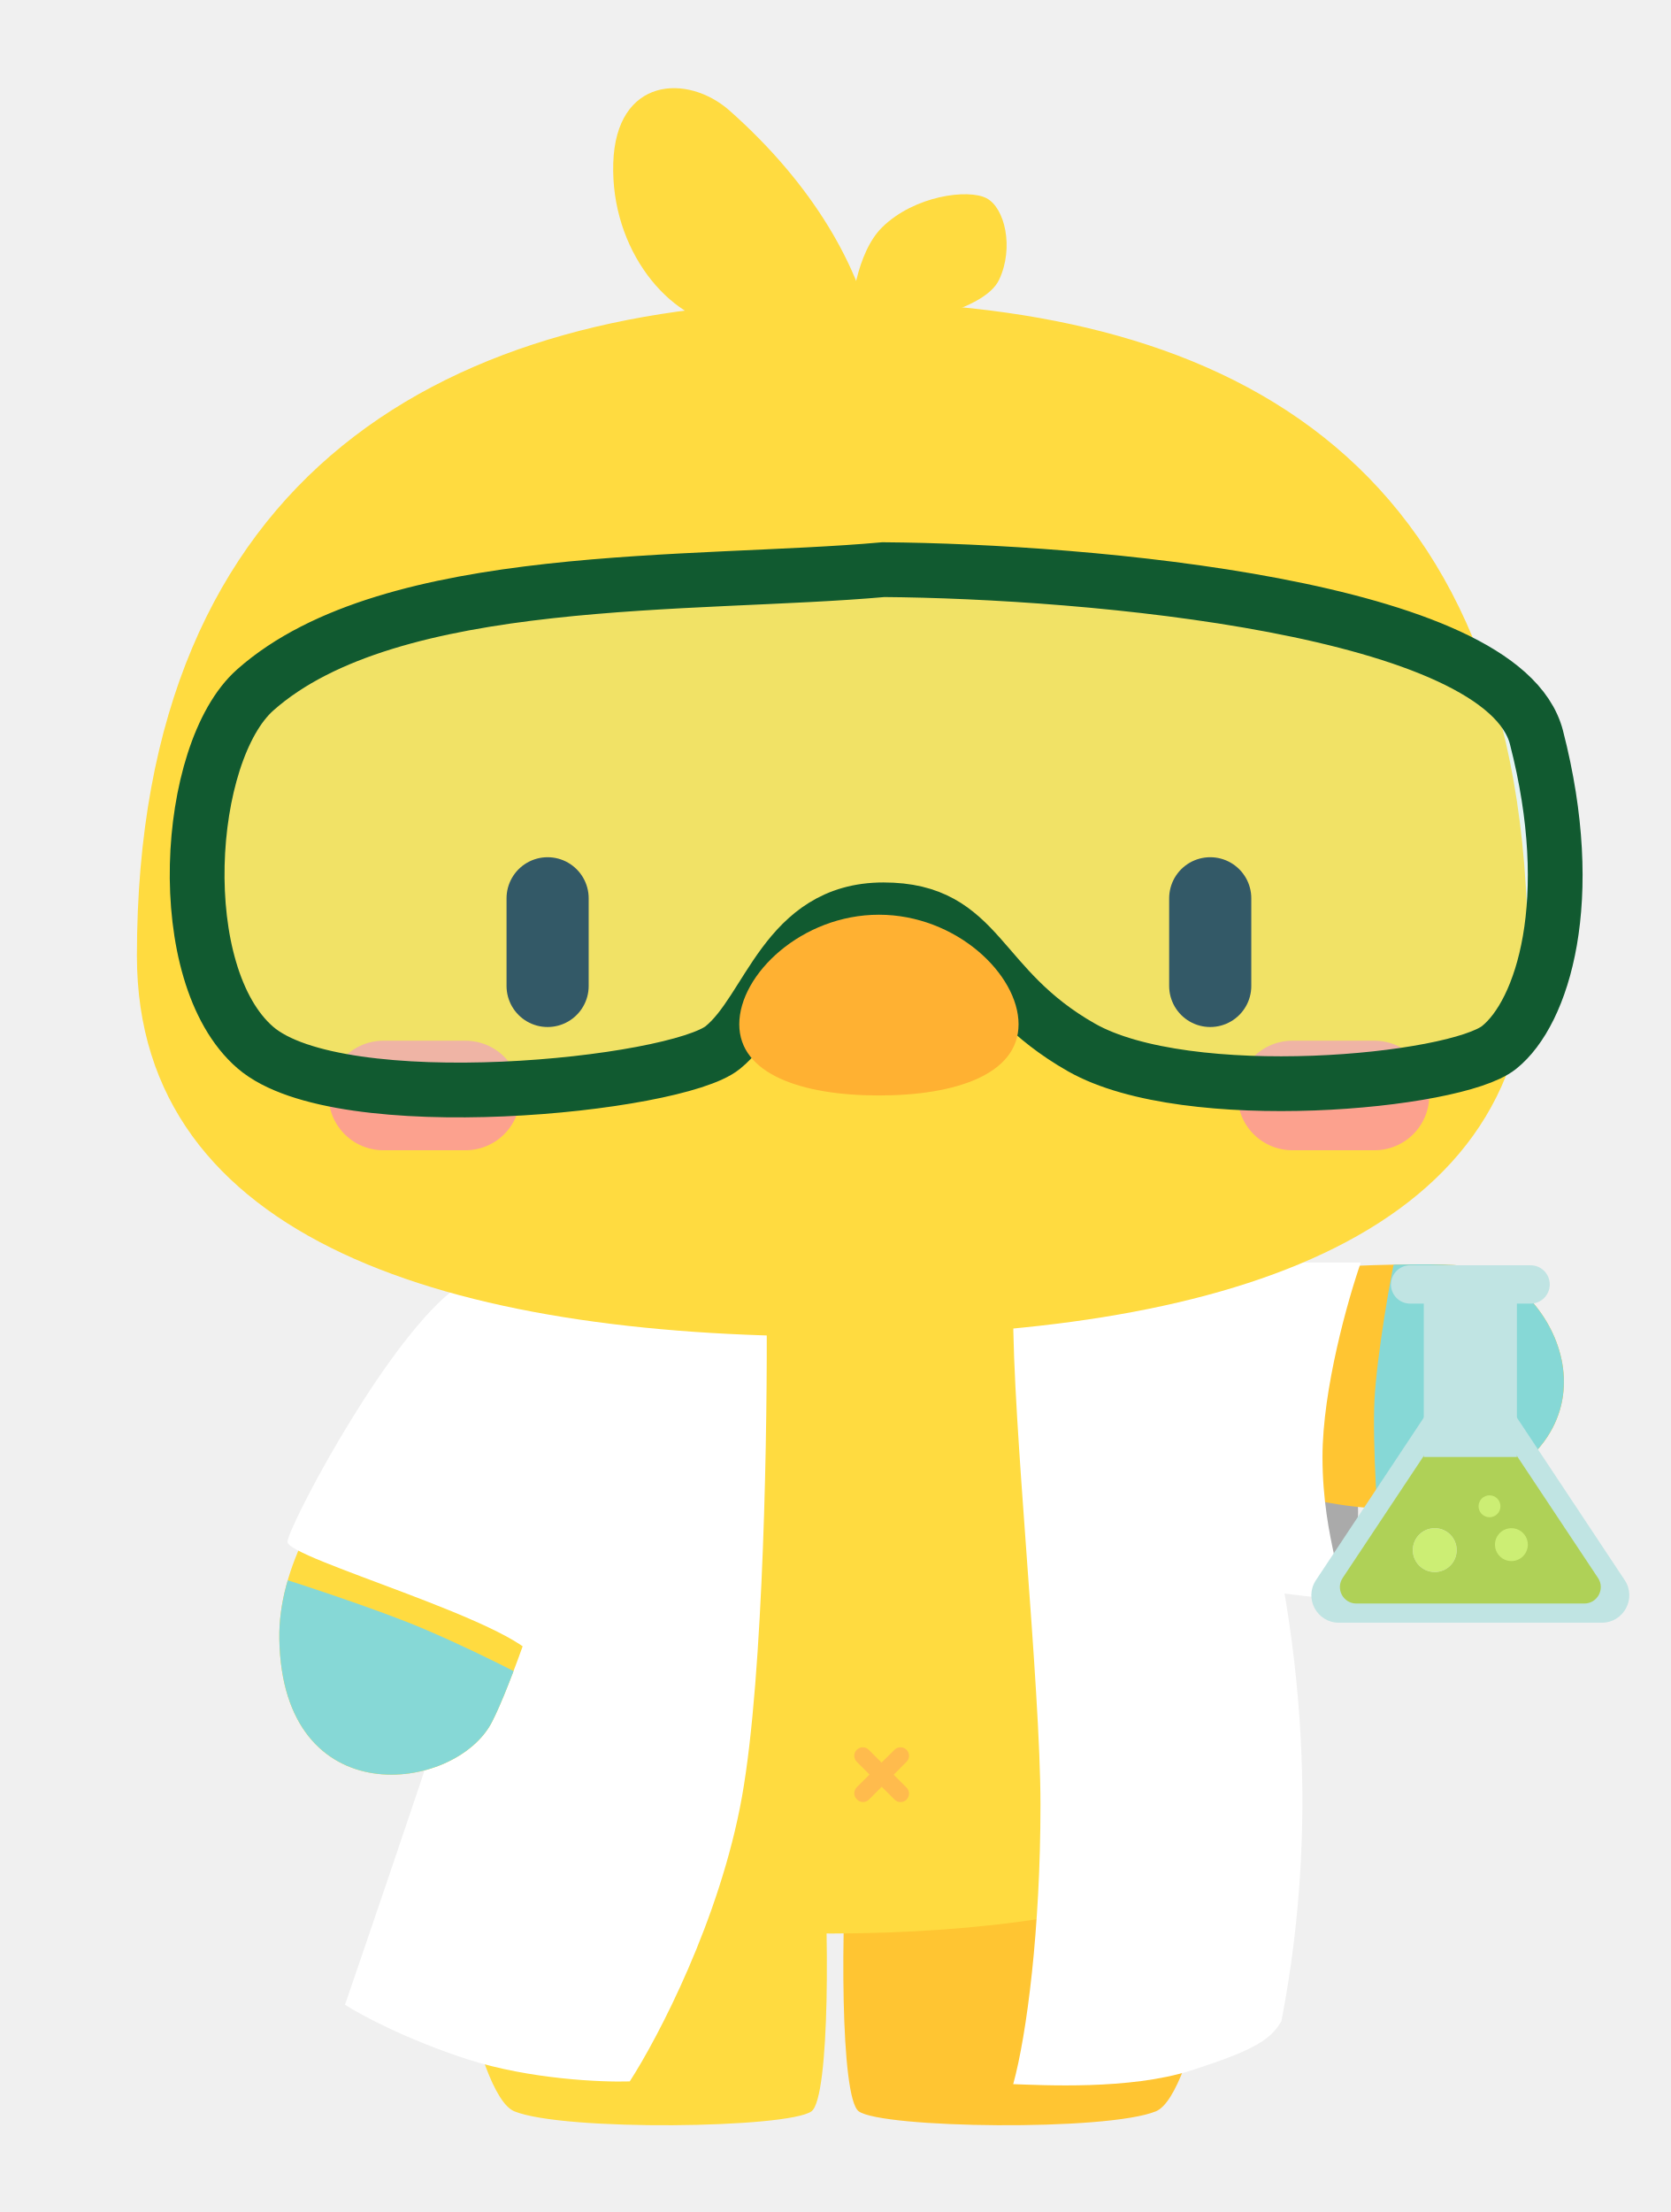
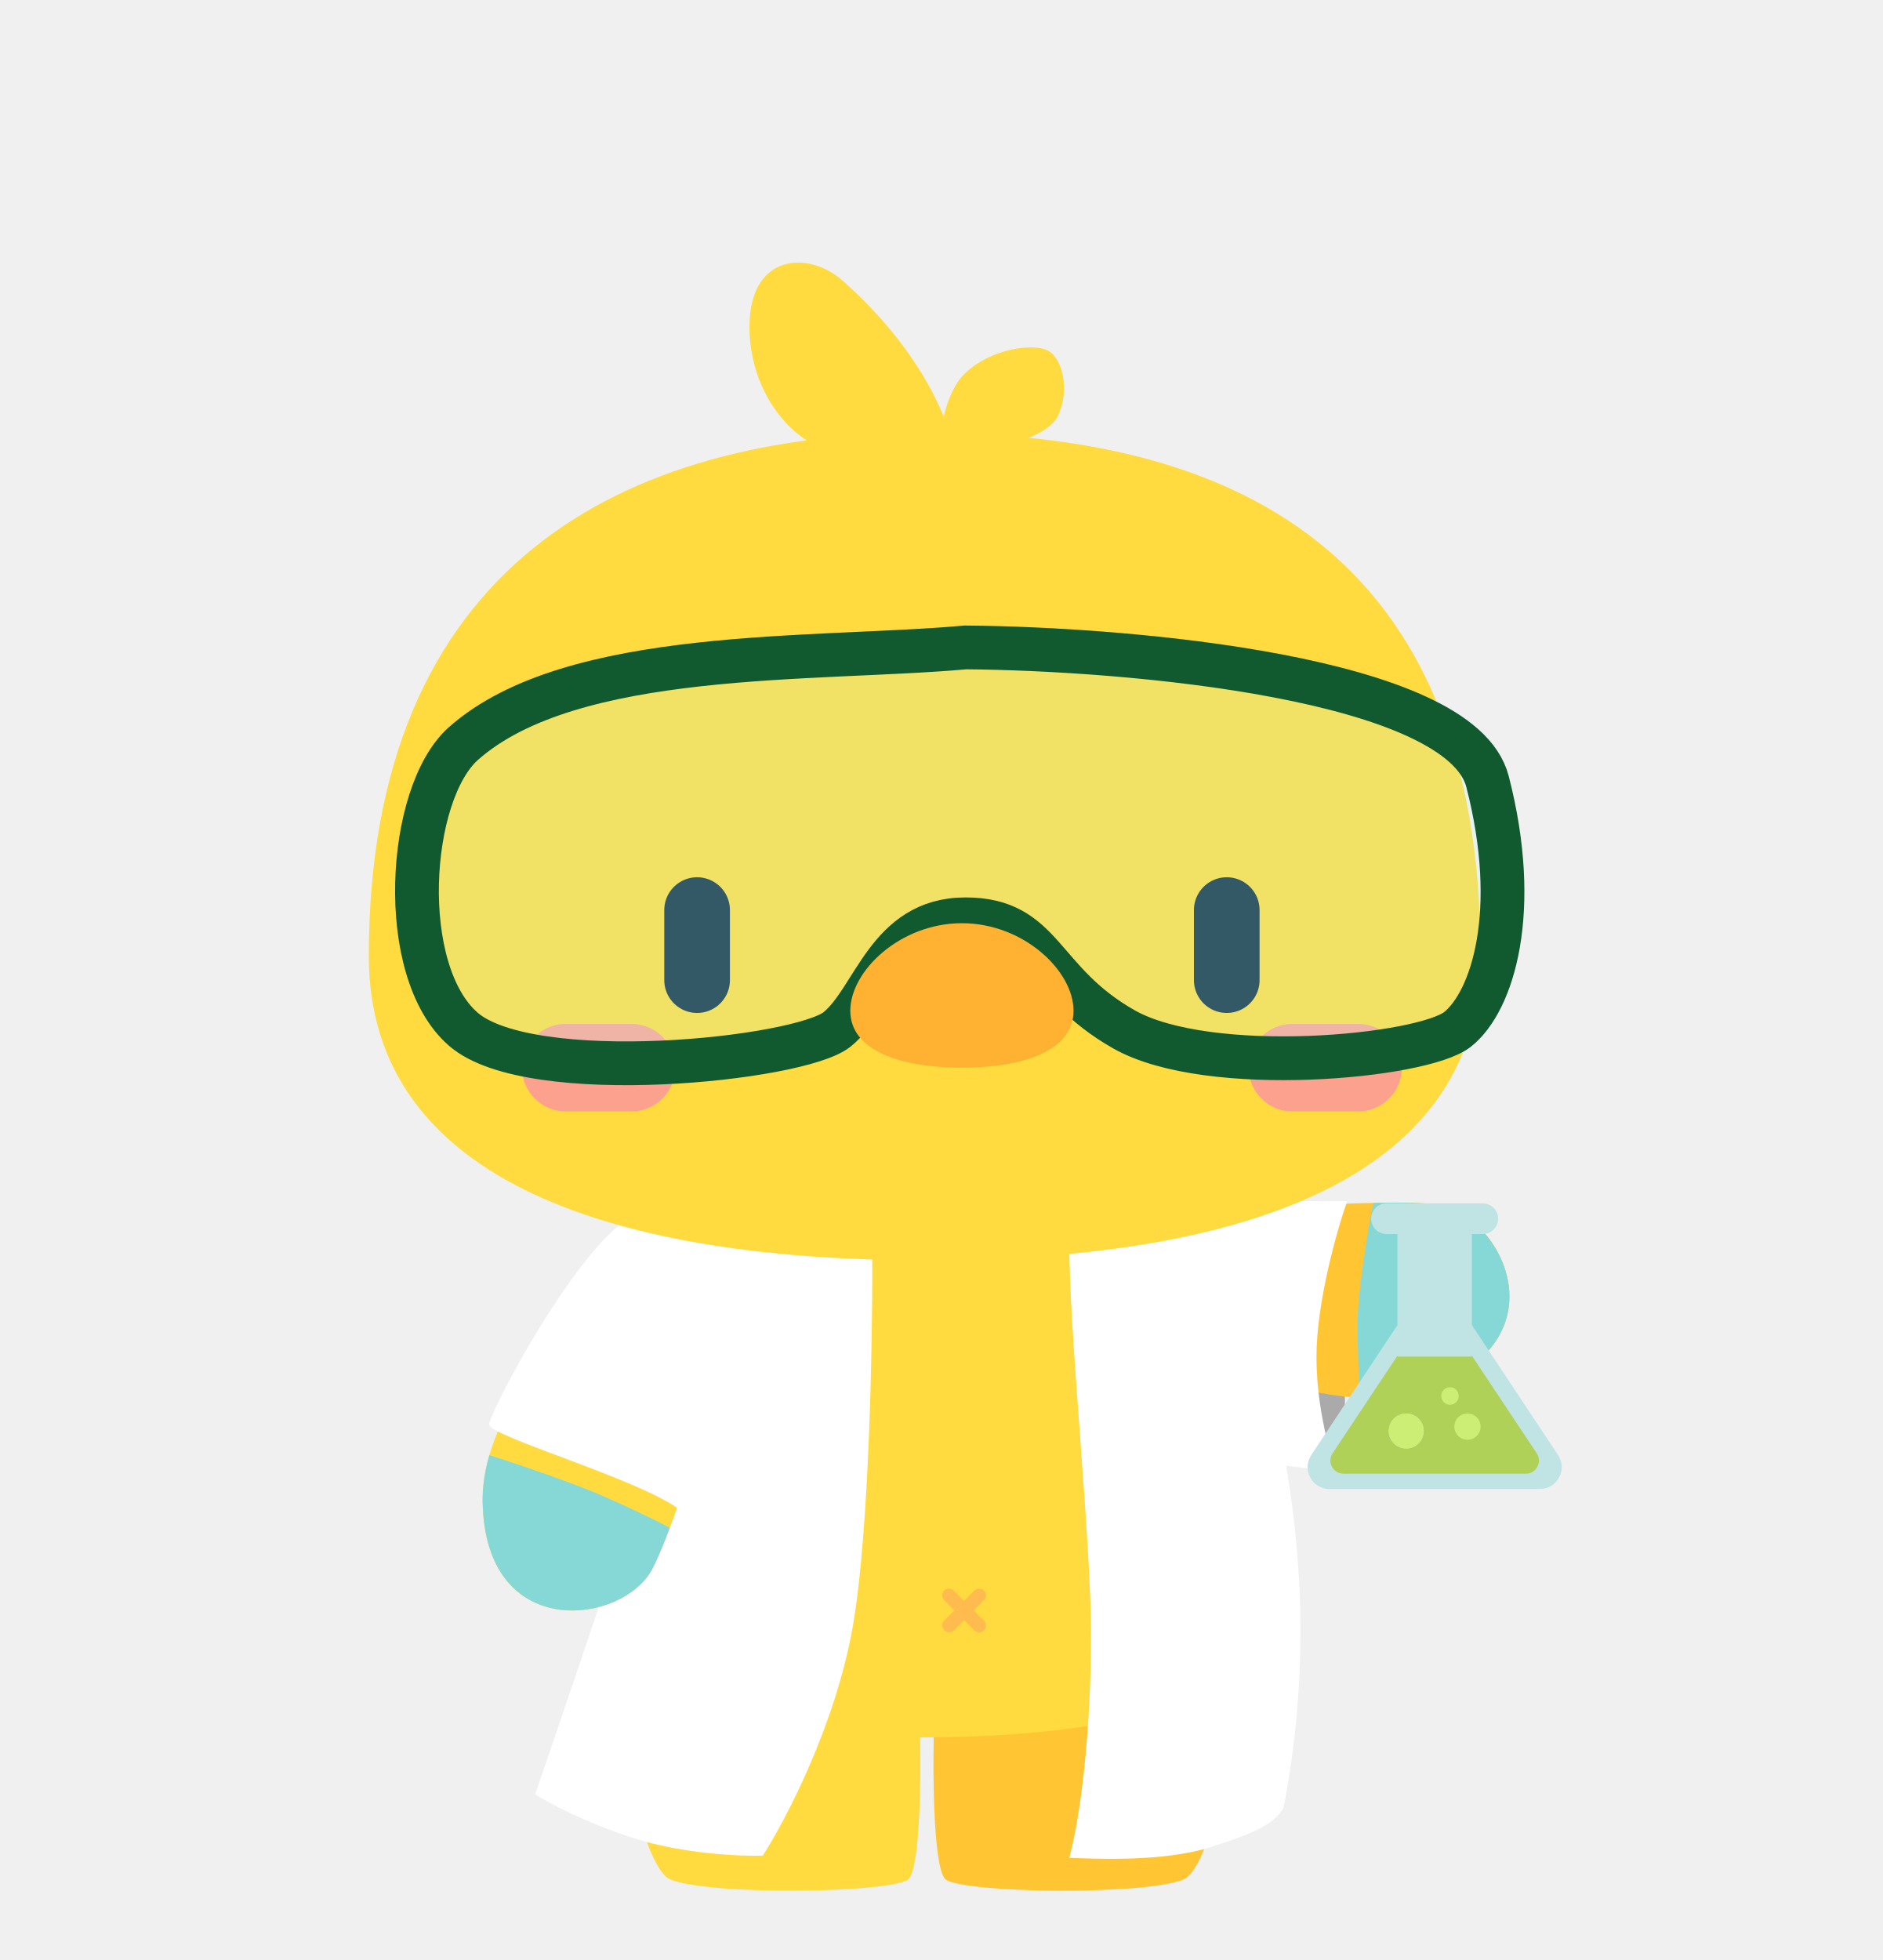
- <svg xmlns="http://www.w3.org/2000/svg" width="139" height="184" viewBox="0 0 139 184" fill="none">
-   <g id="chem Ducky" clip-path="url(#clip0_2104_1156)">
-     <ellipse id="Ellipse 787" cx="110.945" cy="125.752" rx="2.05" ry="6.834" fill="#AAAAAA" />
-     <path id="Vector 21" d="M122.263 124.338C111.338 128.733 93.977 119.564 86.662 114.43C86.301 113.487 85.798 111.083 86.673 109.018C87.767 106.436 115.902 104.598 122.431 105.345C128.961 106.093 135.919 118.844 122.263 124.338Z" fill="#FFC532" />
-     <path id="Vector 19" d="M96.172 175.625C99.439 174.289 102.621 156.486 101.976 147.623L70.588 152.632C69.943 159.825 69.9 174.494 71.448 175.625C73.383 177.038 92.087 177.295 96.172 175.625Z" fill="#FFC532" />
-     <path id="Vector 17" d="M98.625 155.905C108.394 149.409 95.188 108.886 85.647 103.782C76.105 98.677 60.586 99.451 53.77 103.782C46.954 108.112 30.112 149.255 39.881 155.905C49.65 162.556 88.856 162.402 98.625 155.905Z" fill="#FFDB40" />
-     <path id="Vector 18" d="M42.794 175.625C39.526 174.289 36.344 156.486 36.989 147.623L68.377 152.632C69.022 159.825 69.065 174.494 67.517 175.625C65.582 177.038 46.879 177.295 42.794 175.625Z" fill="#FFDB40" />
-     <path id="Vector 948" d="M61.737 149.444C63.559 139.238 63.863 118.158 63.787 108.894L47.84 107.982C47.309 109.349 45.745 113.906 43.74 121.196C41.735 128.486 32.881 154.608 28.704 166.758C29.995 167.593 33.853 169.674 38.956 171.314C44.059 172.955 50.042 173.213 52.397 173.137C54.751 169.492 59.914 159.65 61.737 149.444Z" fill="white" />
-     <path id="Vector 949" d="M86.569 150.128C86.569 140.104 84.225 118.158 84.301 108.894L100.248 107.982C100.779 109.349 102.344 113.906 104.348 121.196C109.673 140.56 108.894 156.279 106.616 168.125C105.704 169.72 104.201 170.585 99.098 172.226C93.995 173.866 86.655 173.441 84.301 173.365C85.429 169.264 86.569 160.495 86.569 150.128Z" fill="white" />
-     <path id="Vector 20" d="M23.239 136.329C23.037 124.555 37.803 111.615 45.211 106.617C46.221 106.617 48.646 107.005 50.262 108.56C52.282 110.504 43.948 137.44 40.917 143.271C37.887 149.103 23.491 151.046 23.239 136.329Z" fill="#FFDB40" />
-     <path id="Vector" d="M71.792 149.901C71.886 149.902 71.979 149.884 72.065 149.848C72.152 149.813 72.231 149.761 72.297 149.696L75.462 146.512C75.579 146.377 75.64 146.203 75.633 146.025C75.626 145.847 75.552 145.678 75.425 145.552C75.298 145.426 75.129 145.352 74.95 145.345C74.77 145.338 74.596 145.399 74.46 145.515L71.287 148.663C71.221 148.729 71.168 148.807 71.132 148.893C71.096 148.979 71.077 149.072 71.077 149.165C71.077 149.259 71.096 149.351 71.132 149.437C71.168 149.523 71.221 149.602 71.287 149.667C71.352 149.738 71.429 149.795 71.516 149.835C71.603 149.876 71.697 149.898 71.792 149.901Z" fill="#FFBB4D" />
-     <path id="Vector_2" d="M74.924 149.901C75.016 149.902 75.109 149.884 75.195 149.849C75.28 149.813 75.359 149.762 75.425 149.696C75.491 149.631 75.543 149.553 75.579 149.467C75.615 149.381 75.633 149.288 75.633 149.195C75.633 149.102 75.615 149.01 75.579 148.924C75.543 148.838 75.491 148.76 75.425 148.694L72.284 145.553C72.219 145.487 72.141 145.435 72.055 145.399C71.969 145.363 71.876 145.345 71.783 145.345C71.69 145.345 71.598 145.363 71.512 145.399C71.426 145.435 71.348 145.487 71.282 145.553C71.151 145.686 71.077 145.865 71.077 146.051C71.077 146.237 71.151 146.416 71.282 146.549L74.43 149.696C74.561 149.827 74.738 149.9 74.924 149.901Z" fill="#FFBB4D" />
-     <path id="Vector 950" d="M110.034 121.197C110.034 115.547 112.16 108.06 113.223 105.022H104.566C102.926 105.022 98.415 105.933 96.365 106.389L101.605 131.676C104.414 132.208 110.262 133.18 111.173 132.815C112.312 132.36 110.034 128.259 110.034 121.197Z" fill="white" />
-     <path id="Vector 946" d="M23.92 128.259C23.92 127.165 31.21 113.177 36.906 107.983C42.601 102.79 49.435 105.139 53.08 107.071C60.826 111.172 54.523 132.511 51.941 140.333C50.119 140.636 46.109 140.606 44.651 138.055C42.829 134.865 23.92 129.626 23.92 128.259Z" fill="white" />
-     <path id="Ellipse 11" d="M127.119 79.507C127.119 103.287 101.044 111.172 69.351 111.172C37.658 111.172 11.391 103.287 11.391 79.507C11.391 38.961 37.658 25.059 69.351 25.059C101.044 25.059 127.119 37.03 127.119 79.507Z" fill="#FFDB40" />
-     <path id="Line 3" d="M31.894 91.125H38.728" stroke="#FCA18E" stroke-width="9.113" stroke-linecap="round" />
-     <path id="Line 4" d="M107.527 91.125H114.361" stroke="#FCA18E" stroke-width="9.113" stroke-linecap="round" />
-     <path id="Vector 7" d="M45.562 74.723V82.013" stroke="#123041" stroke-width="6.834" stroke-linecap="round" />
-     <path id="Vector 8" d="M100.693 74.723V82.013" stroke="#123041" stroke-width="6.834" stroke-linecap="round" />
-     <path id="Vector 955" d="M127.836 61.337C125.035 50.491 90.445 47.517 73.501 47.385C57.853 48.789 32.522 47.385 21.24 57.388C15.366 62.596 14.237 81.079 21.24 87.133C28.243 93.188 56.252 90.292 60.142 87.133C64.032 83.974 65.331 75.683 73.501 75.683C81.67 75.683 81.167 82.132 89.986 87.133C98.804 92.135 121.093 90.029 124.724 87.133C128.355 84.238 131.337 74.893 127.836 61.337Z" fill="#BDFEFF" fill-opacity="0.2" stroke="#115A30" stroke-width="4.556" />
-     <path id="Ellipse 15" d="M84.746 85.201C84.746 89.353 79.544 91.124 73.128 91.124C66.711 91.124 61.509 89.353 61.509 85.201C61.509 81.049 66.711 76.089 73.128 76.089C79.544 76.089 84.746 81.049 84.746 85.201Z" fill="#FFB132" />
-     <path id="Vector 13" d="M60.715 9.213C67.627 15.342 71.597 22.216 72.772 28.473L60.609 27.175C55.6 26.642 50.803 20.738 51.024 13.572C51.245 6.406 57.2 6.097 60.715 9.213Z" fill="#FFDB40" />
-     <path id="Vector 14" d="M73.41 18.894C71.258 20.996 70.715 25.575 70.712 27.602C74.88 27.216 81.876 25.935 83.13 23.265C84.384 20.596 83.602 17.277 82.075 16.486C80.547 15.695 76.1 16.268 73.41 18.894Z" fill="#FFDB40" />
-     <g id="Group 1263">
-       <mask id="mask0_2104_1156" style="mask-type:alpha" maskUnits="userSpaceOnUse" x="86" y="105" width="45" height="21">
-         <path id="Vector 951" d="M122.263 124.337C111.338 128.732 93.977 119.563 86.662 114.429C86.301 113.486 85.798 111.082 86.673 109.017C87.766 106.436 115.902 104.597 122.431 105.345C128.96 106.092 135.919 118.843 122.263 124.337Z" fill="#FFC532" />
-       </mask>
-       <g mask="url(#mask0_2104_1156)">
-         <path id="Vector 952" d="M114.362 116.413C114.544 112.951 115.677 106.01 116.436 102.973L138.99 102.061L144.685 125.07L115.069 130.766C114.614 127.424 114.179 119.876 114.362 116.413Z" fill="#86D8D6" />
-       </g>
+ <svg xmlns="http://www.w3.org/2000/svg" width="196" height="204" viewBox="0 0 196 204" fill="none">
+   <g clip-path="url(#clip0_4001_505)">
+     <ellipse cx="137.945" cy="145.752" rx="2.05" ry="6.834" fill="#AAAAAA" />
+     <path d="M149.263 144.337C138.338 148.732 120.977 139.564 113.662 134.43C113.301 133.486 112.798 131.083 113.673 129.018C114.767 126.436 142.902 124.598 149.431 125.345C155.961 126.093 162.919 138.844 149.263 144.337Z" fill="#FFC532" />
+     <path d="M123.172 195.625C126.44 194.289 129.621 176.486 128.976 167.623L97.588 172.633C96.943 179.826 96.9 194.495 98.448 195.625C100.383 197.038 119.087 197.295 123.172 195.625Z" fill="#FFC532" />
+     <path d="M125.625 175.905C135.394 169.409 122.188 128.885 112.647 123.781C103.105 118.677 87.585 119.451 80.77 123.781C73.954 128.112 57.112 169.254 66.881 175.905C76.65 182.556 115.856 182.401 125.625 175.905Z" fill="#FFDB40" />
+     <path d="M69.794 195.625C66.526 194.289 63.344 176.486 63.989 167.623L95.377 172.633C96.022 179.826 96.065 194.495 94.517 195.625C92.582 197.038 73.879 197.295 69.794 195.625Z" fill="#FFDB40" />
+     <path d="M88.737 169.444C90.559 159.238 90.863 138.158 90.787 128.894L74.841 127.982C74.309 129.349 72.745 133.906 70.74 141.196C68.735 148.486 59.881 174.608 55.704 186.758C56.995 187.593 60.853 189.674 65.956 191.314C71.059 192.955 77.043 193.213 79.397 193.137C81.751 189.492 86.915 179.65 88.737 169.444Z" fill="white" />
+     <path d="M113.569 170.128C113.569 160.104 111.225 138.158 111.301 128.894L127.248 127.982C127.779 129.349 129.343 133.906 131.348 141.196C136.673 160.56 135.894 176.279 133.616 188.125C132.704 189.72 131.201 190.585 126.098 192.226C120.995 193.866 113.655 193.441 111.301 193.365C112.429 189.264 113.569 180.495 113.569 170.128Z" fill="white" />
+     <path d="M50.239 156.329C50.036 144.555 64.802 131.615 72.211 126.617C73.221 126.617 75.645 127.005 77.262 128.56C79.282 130.504 70.948 157.44 67.917 163.271C64.887 169.103 50.491 171.046 50.239 156.329Z" fill="#FFDB40" />
+     <path d="M98.793 169.901C98.886 169.902 98.979 169.884 99.066 169.848C99.152 169.813 99.231 169.761 99.297 169.696L102.462 166.512C102.579 166.377 102.64 166.203 102.633 166.025C102.626 165.847 102.552 165.678 102.425 165.552C102.298 165.426 102.129 165.352 101.95 165.345C101.771 165.338 101.596 165.399 101.46 165.515L98.288 168.663C98.221 168.729 98.168 168.807 98.132 168.893C98.096 168.979 98.077 169.072 98.077 169.165C98.077 169.259 98.096 169.351 98.132 169.437C98.168 169.523 98.221 169.602 98.288 169.667C98.352 169.738 98.429 169.795 98.516 169.835C98.603 169.876 98.697 169.898 98.793 169.901Z" fill="#FFBB4D" />
+     <path d="M101.924 169.901C102.017 169.902 102.109 169.884 102.195 169.849C102.281 169.813 102.359 169.762 102.425 169.696C102.491 169.631 102.543 169.553 102.579 169.467C102.615 169.381 102.633 169.288 102.633 169.195C102.633 169.102 102.615 169.01 102.579 168.924C102.543 168.838 102.491 168.76 102.425 168.694L99.284 165.553C99.219 165.487 99.141 165.435 99.055 165.399C98.969 165.363 98.877 165.345 98.783 165.345C98.69 165.345 98.598 165.363 98.512 165.399C98.426 165.435 98.348 165.487 98.282 165.553C98.151 165.686 98.077 165.865 98.077 166.051C98.077 166.237 98.151 166.416 98.282 166.549L101.43 169.696C101.561 169.827 101.739 169.9 101.924 169.901V169.901Z" fill="#FFBB4D" />
+     <path d="M137.034 141.197C137.034 135.547 139.16 128.06 140.223 125.022H131.566C129.926 125.022 125.415 125.934 123.365 126.389L128.605 151.677C131.414 152.208 137.262 153.18 138.173 152.816C139.312 152.36 137.034 148.259 137.034 141.197Z" fill="white" />
+     <path d="M50.92 148.259C50.92 147.165 58.21 133.177 63.906 127.983C69.601 122.79 76.435 125.139 80.08 127.071C87.826 131.172 81.523 152.511 78.941 160.333C77.119 160.637 73.109 160.606 71.651 158.055C69.829 154.865 50.92 149.626 50.92 148.259Z" fill="white" />
+     <path d="M154.119 99.508C154.119 123.287 128.044 131.173 96.351 131.173C64.658 131.173 38.391 123.287 38.391 99.508C38.391 58.961 64.658 45.06 96.351 45.06C128.044 45.06 154.119 57.031 154.119 99.508Z" fill="#FFDB40" />
+     <path d="M58.894 111.125H65.728" stroke="#FCA18E" stroke-width="9.113" stroke-linecap="round" />
+     <path d="M134.527 111.125H141.361" stroke="#FCA18E" stroke-width="9.113" stroke-linecap="round" />
+     <path d="M72.562 94.723V102.013" stroke="#123041" stroke-width="6.834" stroke-linecap="round" />
+     <path d="M127.693 94.723V102.013" stroke="#123041" stroke-width="6.834" stroke-linecap="round" />
+     <path d="M154.836 81.337C152.035 70.491 117.445 67.517 100.501 67.385C84.853 68.789 59.522 67.385 48.24 77.388C42.366 82.596 41.237 101.079 48.24 107.133C55.243 113.188 83.252 110.292 87.142 107.133C91.032 103.974 92.331 95.683 100.501 95.683C108.67 95.683 108.167 102.132 116.986 107.133C125.804 112.135 148.093 110.029 151.724 107.133C155.355 104.238 158.337 94.893 154.836 81.337Z" fill="#BDFEFF" fill-opacity="0.2" stroke="#115A30" stroke-width="4.556" />
+     <path d="M111.746 105.201C111.746 109.353 106.545 111.124 100.128 111.124C93.711 111.124 88.509 109.353 88.509 105.201C88.509 101.049 93.711 96.089 100.128 96.089C106.545 96.089 111.746 101.049 111.746 105.201Z" fill="#FFB132" />
+     <path d="M87.715 29.213C94.627 35.343 98.597 42.216 99.772 48.473L87.609 47.175C82.6 46.642 77.803 40.738 78.024 33.572C78.246 26.406 84.2 26.096 87.715 29.213Z" fill="#FFDB40" />
+     <path d="M100.411 38.894C98.258 40.995 97.715 45.575 97.712 47.601C101.88 47.216 108.876 45.934 110.13 43.265C111.384 40.596 110.602 37.277 109.075 36.486C107.547 35.694 103.101 36.268 100.411 38.894Z" fill="#FFDB40" />
+     <mask id="mask0_4001_505" style="mask-type:alpha" maskUnits="userSpaceOnUse" x="113" y="125" width="45" height="21">
+       <path d="M149.263 144.336C138.338 148.731 120.977 139.563 113.662 134.429C113.301 133.485 112.798 131.082 113.673 129.017C114.766 126.435 142.902 124.597 149.431 125.344C155.96 126.092 162.919 138.843 149.263 144.336Z" fill="#FFC532" />
+     </mask>
+     <g mask="url(#mask0_4001_505)">
+       <path d="M141.362 136.413C141.544 132.95 142.677 126.01 143.436 122.972L165.99 122.061L171.685 145.07L142.069 150.765C141.614 147.424 141.179 139.876 141.362 136.413Z" fill="#86D8D6" />
    </g>
-     <g id="Group 1264">
-       <mask id="mask1_2104_1156" style="mask-type:alpha" maskUnits="userSpaceOnUse" x="23" y="106" width="28" height="42">
-         <path id="Vector 954" d="M23.24 136.328C23.038 124.554 37.804 111.614 45.212 106.616C46.222 106.616 48.647 107.005 50.263 108.56C52.283 110.504 43.949 137.439 40.918 143.27C37.888 149.102 23.492 151.046 23.24 136.328Z" fill="#FFDB40" />
-       </mask>
-       <g mask="url(#mask1_2104_1156)">
-         <path id="Vector 953" d="M33.717 134.865C29.525 133.224 20.808 130.308 16.859 129.397L13.67 154.457L28.477 166.075L47.842 141.927C45.108 140.028 37.909 136.505 33.717 134.865Z" fill="#86D8D6" />
-       </g>
+     <mask id="mask1_4001_505" style="mask-type:alpha" maskUnits="userSpaceOnUse" x="50" y="126" width="28" height="42">
+       <path d="M50.239 156.329C50.037 144.555 64.803 131.615 72.212 126.616C73.222 126.616 75.647 127.005 77.263 128.56C79.283 130.504 70.949 157.439 67.918 163.271C64.888 169.102 50.492 171.046 50.239 156.329Z" fill="#FFDB40" />
+     </mask>
+     <g mask="url(#mask1_4001_505)">
+       <path d="M60.717 154.865C56.525 153.225 47.808 150.309 43.859 149.397L40.67 174.457L55.477 186.075L74.842 161.927C72.108 160.029 64.909 156.505 60.717 154.865Z" fill="#86D8D6" />
    </g>
-     <path id="Polygon 43" d="M120.437 114.944C121.338 113.586 123.332 113.586 124.234 114.944L135.179 131.441C136.184 132.955 135.098 134.979 133.281 134.979H111.389C109.572 134.979 108.486 132.955 109.491 131.441L120.437 114.944Z" fill="#C0E4E3" />
-     <path id="Polygon 44" d="M121.197 116.987C121.737 116.173 122.933 116.173 123.473 116.987L132.959 131.262C133.563 132.17 132.911 133.385 131.82 133.385H112.85C111.759 133.385 111.108 132.17 111.711 131.262L121.197 116.987Z" fill="#AFD157" />
-     <rect id="Rectangle 1613" x="118.462" y="107.072" width="7.746" height="14.124" fill="#C0E4E3" />
-     <rect id="Rectangle 1614" x="115.729" y="105.249" width="13.213" height="3.189" rx="1.595" fill="#C0E4E3" />
-     <circle id="Ellipse 788" cx="119.374" cy="128.942" r="1.823" fill="#D9D9D9" />
-     <circle id="Ellipse 790" cx="119.374" cy="128.942" r="1.823" fill="#CCEE74" />
-     <circle id="Ellipse 791" cx="125.752" cy="128.487" r="1.367" fill="#CCEE74" />
-     <circle id="Ellipse 789" cx="123.93" cy="125.297" r="0.911" fill="#CCEE74" />
+     <path d="M147.437 134.944C148.338 133.586 150.332 133.586 151.234 134.944L162.179 151.441C163.184 152.955 162.098 154.979 160.281 154.979H138.389C136.572 154.979 135.486 152.955 136.491 151.441L147.437 134.944Z" fill="#C0E4E3" />
+     <path d="M148.197 136.987C148.738 136.173 149.933 136.173 150.474 136.987L159.959 151.262C160.563 152.17 159.911 153.385 158.821 153.385H139.85C138.759 153.385 138.108 152.17 138.711 151.262L148.197 136.987Z" fill="#AFD157" />
+     <rect x="145.463" y="127.072" width="7.746" height="14.124" fill="#C0E4E3" />
+     <rect x="142.729" y="125.249" width="13.213" height="3.189" rx="1.595" fill="#C0E4E3" />
+     <circle cx="146.374" cy="148.942" r="1.823" fill="#D9D9D9" />
+     <circle cx="146.374" cy="148.942" r="1.823" fill="#CCEE74" />
+     <circle cx="152.752" cy="148.487" r="1.367" fill="#CCEE74" />
+     <circle cx="150.93" cy="145.297" r="0.911" fill="#CCEE74" />
  </g>
  <defs>
-     <clipPath id="clip0_2104_1156">
-       <rect width="138.51" height="183.617" fill="white" />
+     <clipPath id="clip0_4001_505">
+       <rect width="138.51" height="183.617" fill="white" transform="translate(27 20)" />
    </clipPath>
  </defs>
</svg>
